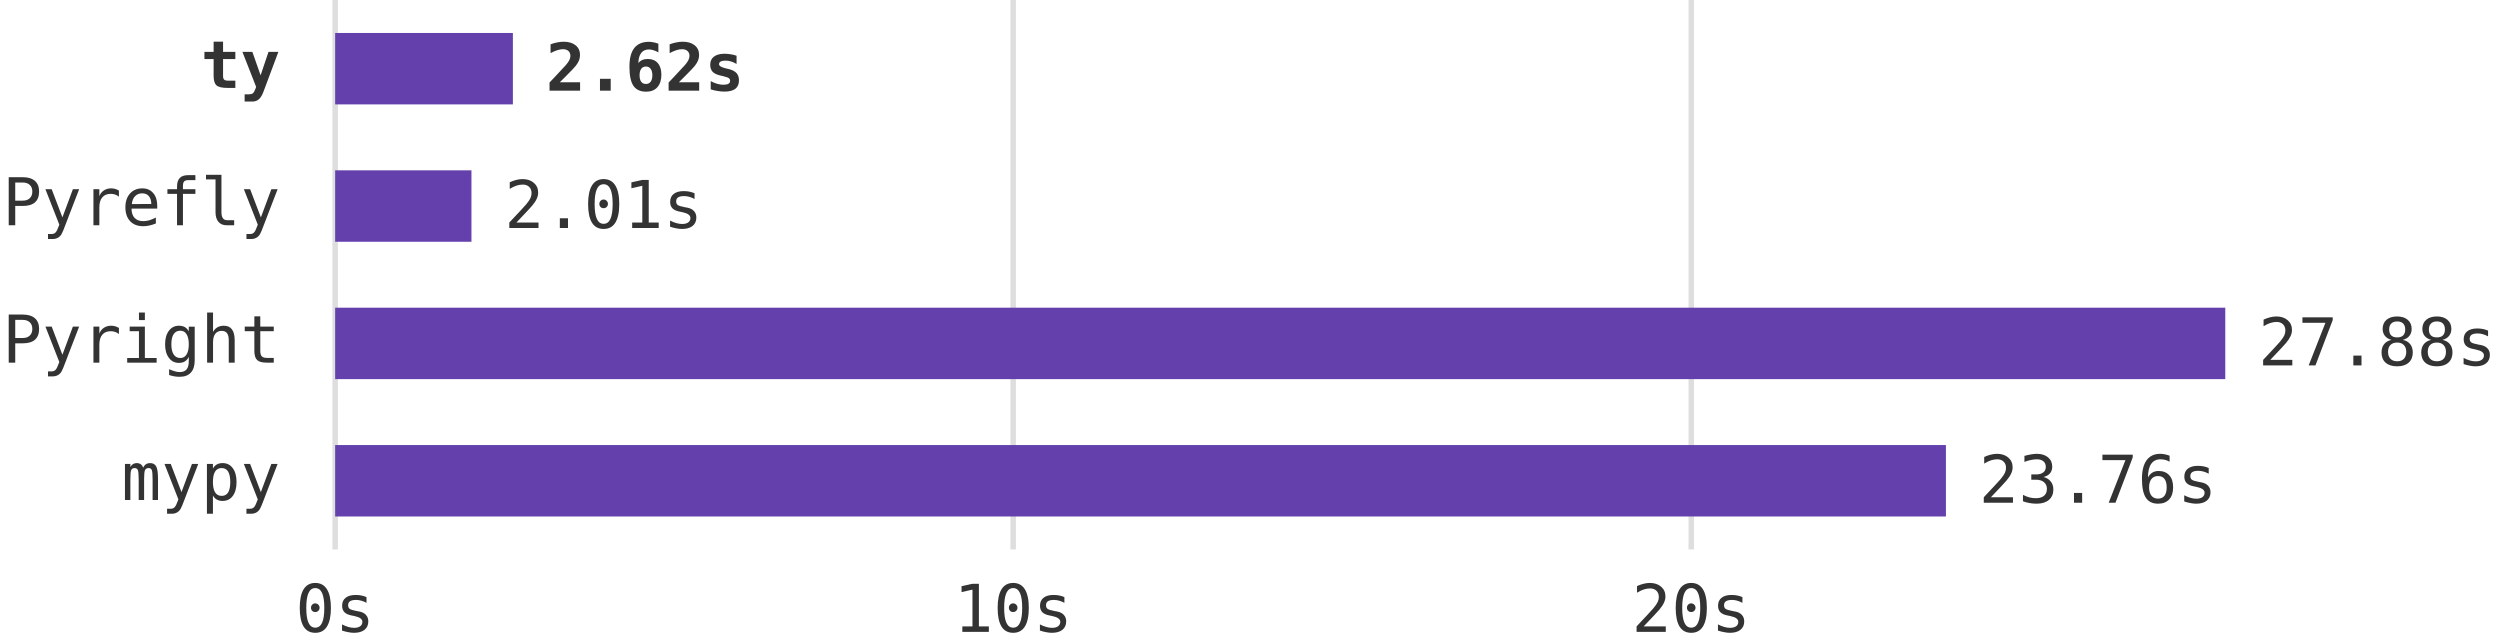
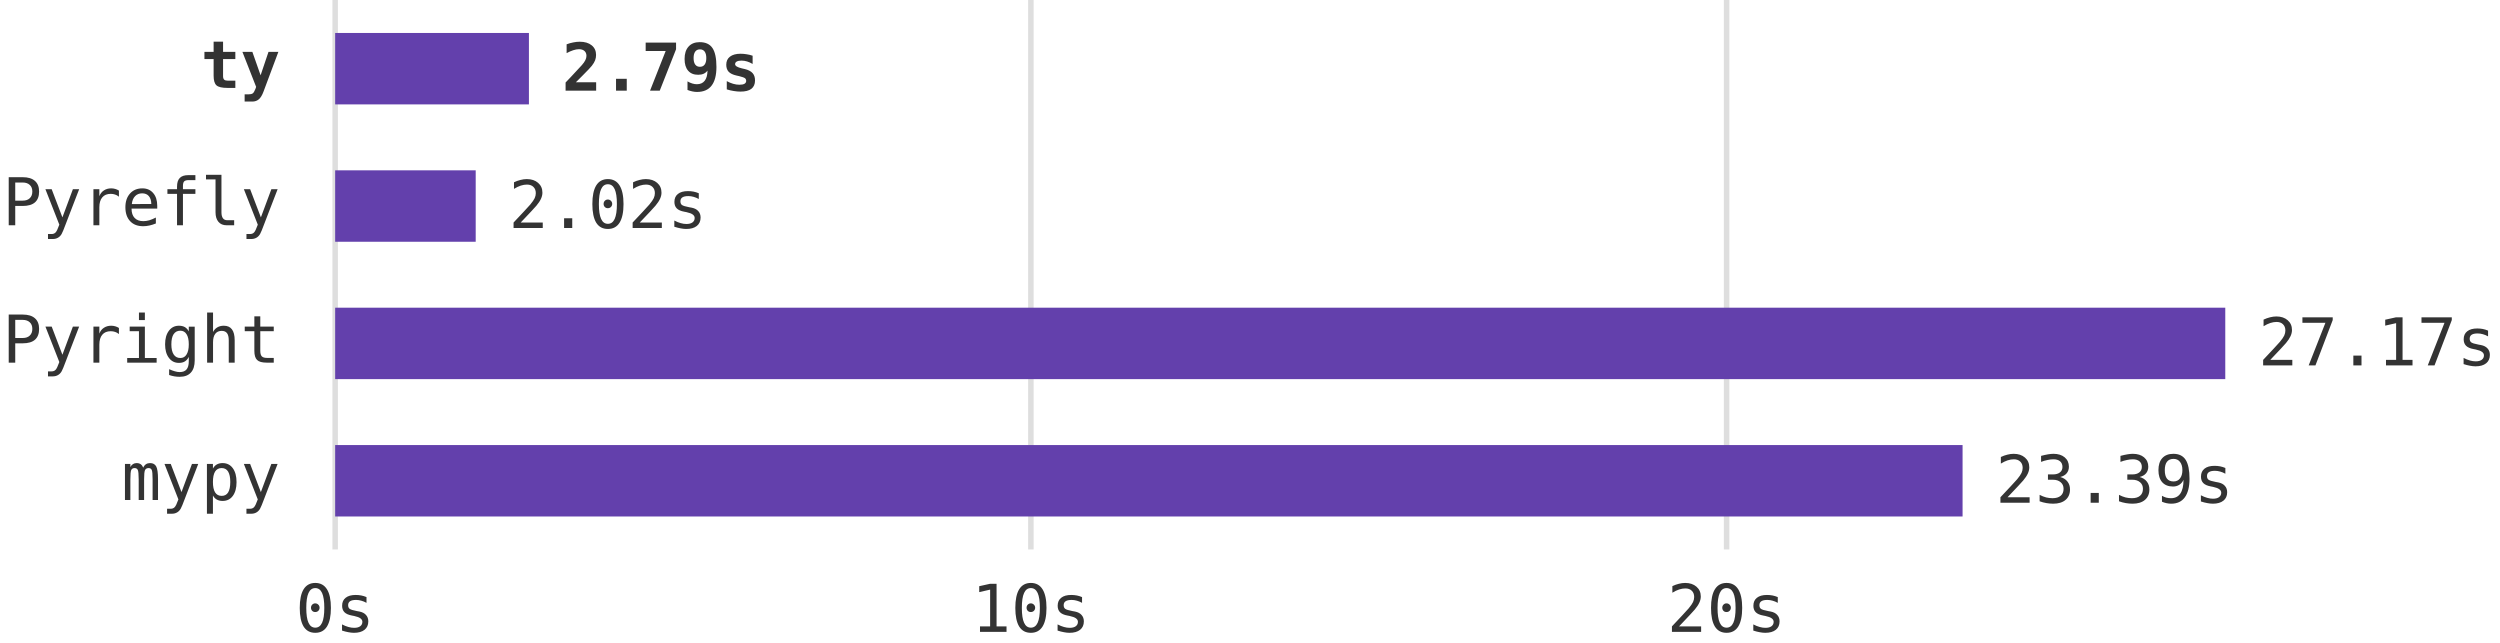
<svg xmlns="http://www.w3.org/2000/svg" viewBox="0 0 455 117" role="img" aria-labelledby="title description">
  <style>
    .benchmarkBar {
      fill: #6340AC;
    }
    .benchmarkLabel {
      fill: #333333;
    }
    .benchmarkGrid {
      stroke: rgba(127, 127, 127, 0.25);
    }
  </style>
  <g transform="translate(61, 0)" font-family="Roboto Mono, monospace" font-size="12">
    <g class="benchmarkGrid" aria-hidden="true">
      <line x1="0.000" y1="0" x2="0.000" y2="100" />
-       <line x1="123.404" y1="0" x2="123.404" y2="100" />
-       <line x1="246.807" y1="0" x2="246.807" y2="100" />
+       <line x1="126.620" y1="0" x2="126.620" y2="100" />
+       <line x1="253.239" y1="0" x2="253.239" y2="100" />
    </g>
    <g class="benchmarkLabel" aria-hidden="true" text-anchor="middle">
      <text x="0.000" y="115">0s</text>
-       <text x="123.404" y="115">10s</text>
-       <text x="246.807" y="115">20s</text>
+       <text x="126.620" y="115">10s</text>
+       <text x="253.239" y="115">20s</text>
    </g>
    <g class="benchmarkLabel" text-anchor="end">
      <text x="-10" y="16" font-weight="bold">ty</text>
      <text x="-10" y="41">Pyrefly</text>
      <text x="-10" y="66">Pyright</text>
      <text x="-10" y="91">mypy</text>
    </g>
    <g class="benchmarkBar">
-       <rect x="0" y="6" width="32.344" height="13" aria-label="ty: 2.621 seconds" />
-       <rect x="0" y="31" width="24.804" height="13" aria-label="Pyrefly: 2.010 seconds" />
-       <rect x="0" y="56" width="344.000" height="13" aria-label="Pyright: 27.876 seconds" />
-       <rect x="0" y="81" width="293.158" height="13" aria-label="mypy: 23.756 seconds" />
+       <rect x="0" y="6" width="35.264" height="13" aria-label="ty: 2.785 seconds" />
+       <rect x="0" y="31" width="25.577" height="13" aria-label="Pyrefly: 2.020 seconds" />
+       <rect x="0" y="56" width="344.000" height="13" aria-label="Pyright: 27.168 seconds" />
+       <rect x="0" y="81" width="296.188" height="13" aria-label="mypy: 23.392 seconds" />
    </g>
    <g class="benchmarkLabel">
-       <text x="38.344" y="16.5" font-weight="bold">2.62s</text>
-       <text x="30.804" y="41.5">2.01s</text>
-       <text x="350.000" y="66.5">27.88s</text>
-       <text x="299.158" y="91.5">23.76s</text>
+       <text x="41.264" y="16.5" font-weight="bold">2.79s</text>
+       <text x="31.577" y="41.5">2.02s</text>
+       <text x="350.000" y="66.5">27.17s</text>
+       <text x="302.188" y="91.5">23.39s</text>
    </g>
  </g>
</svg>
